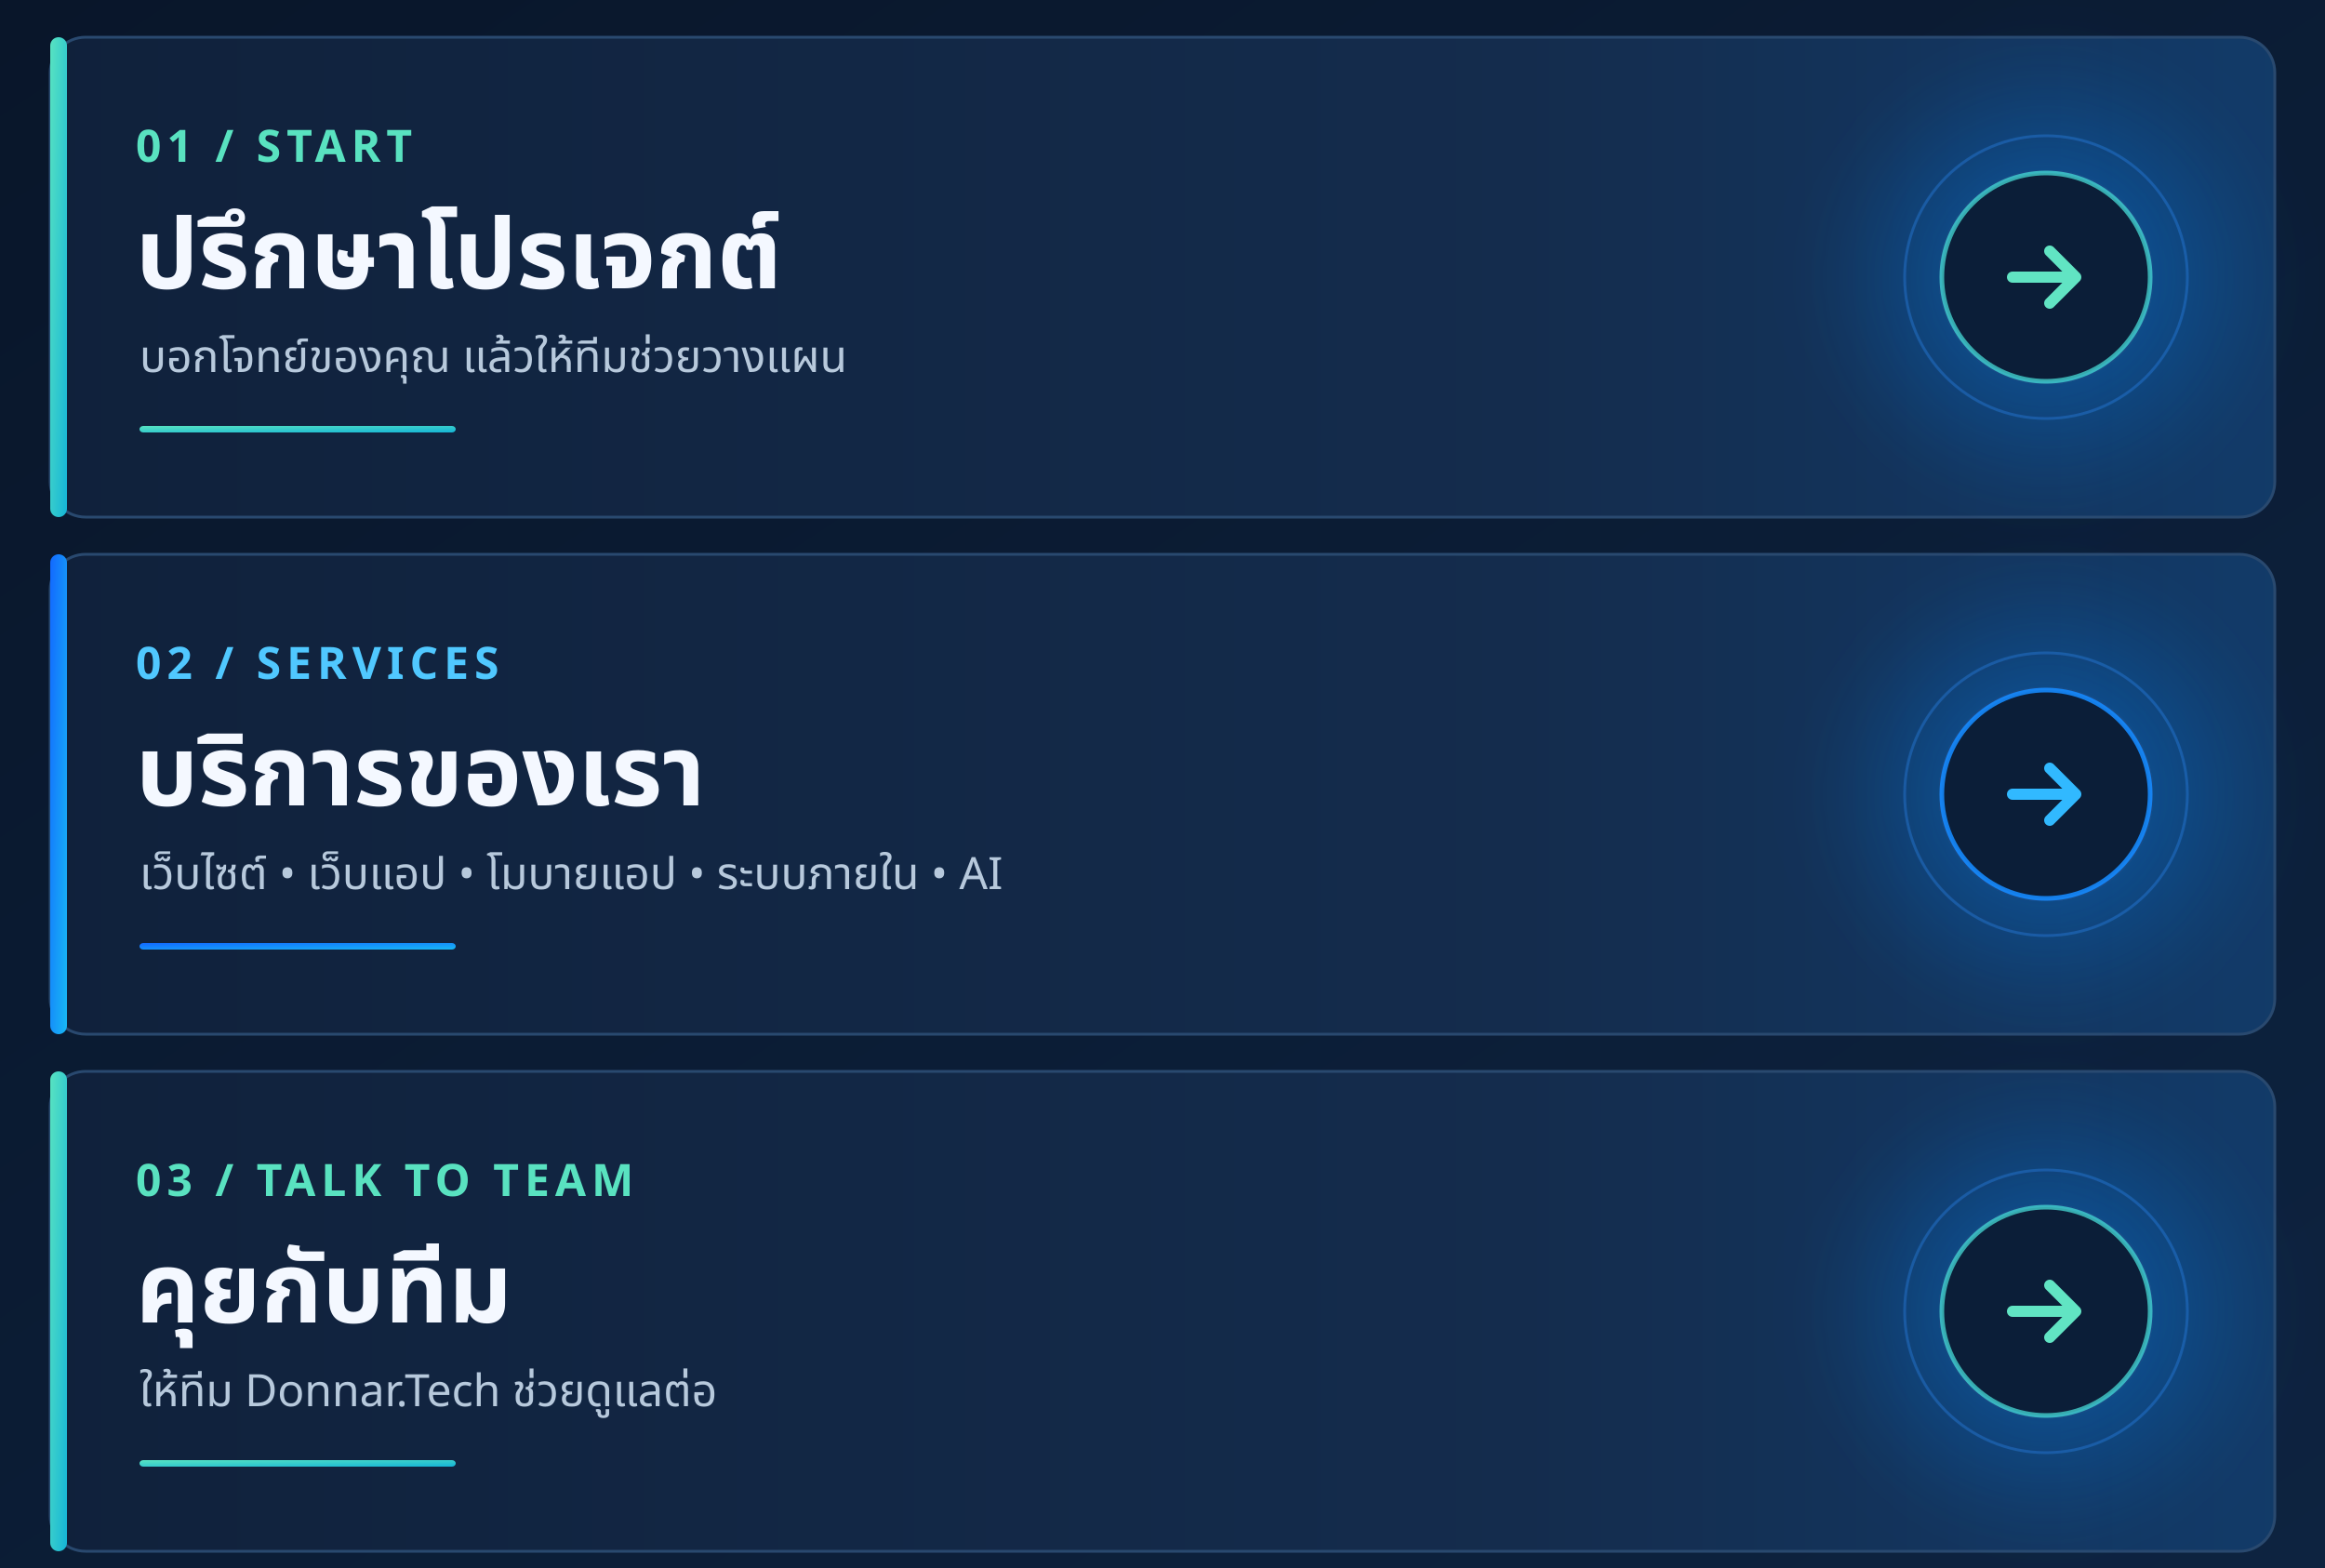
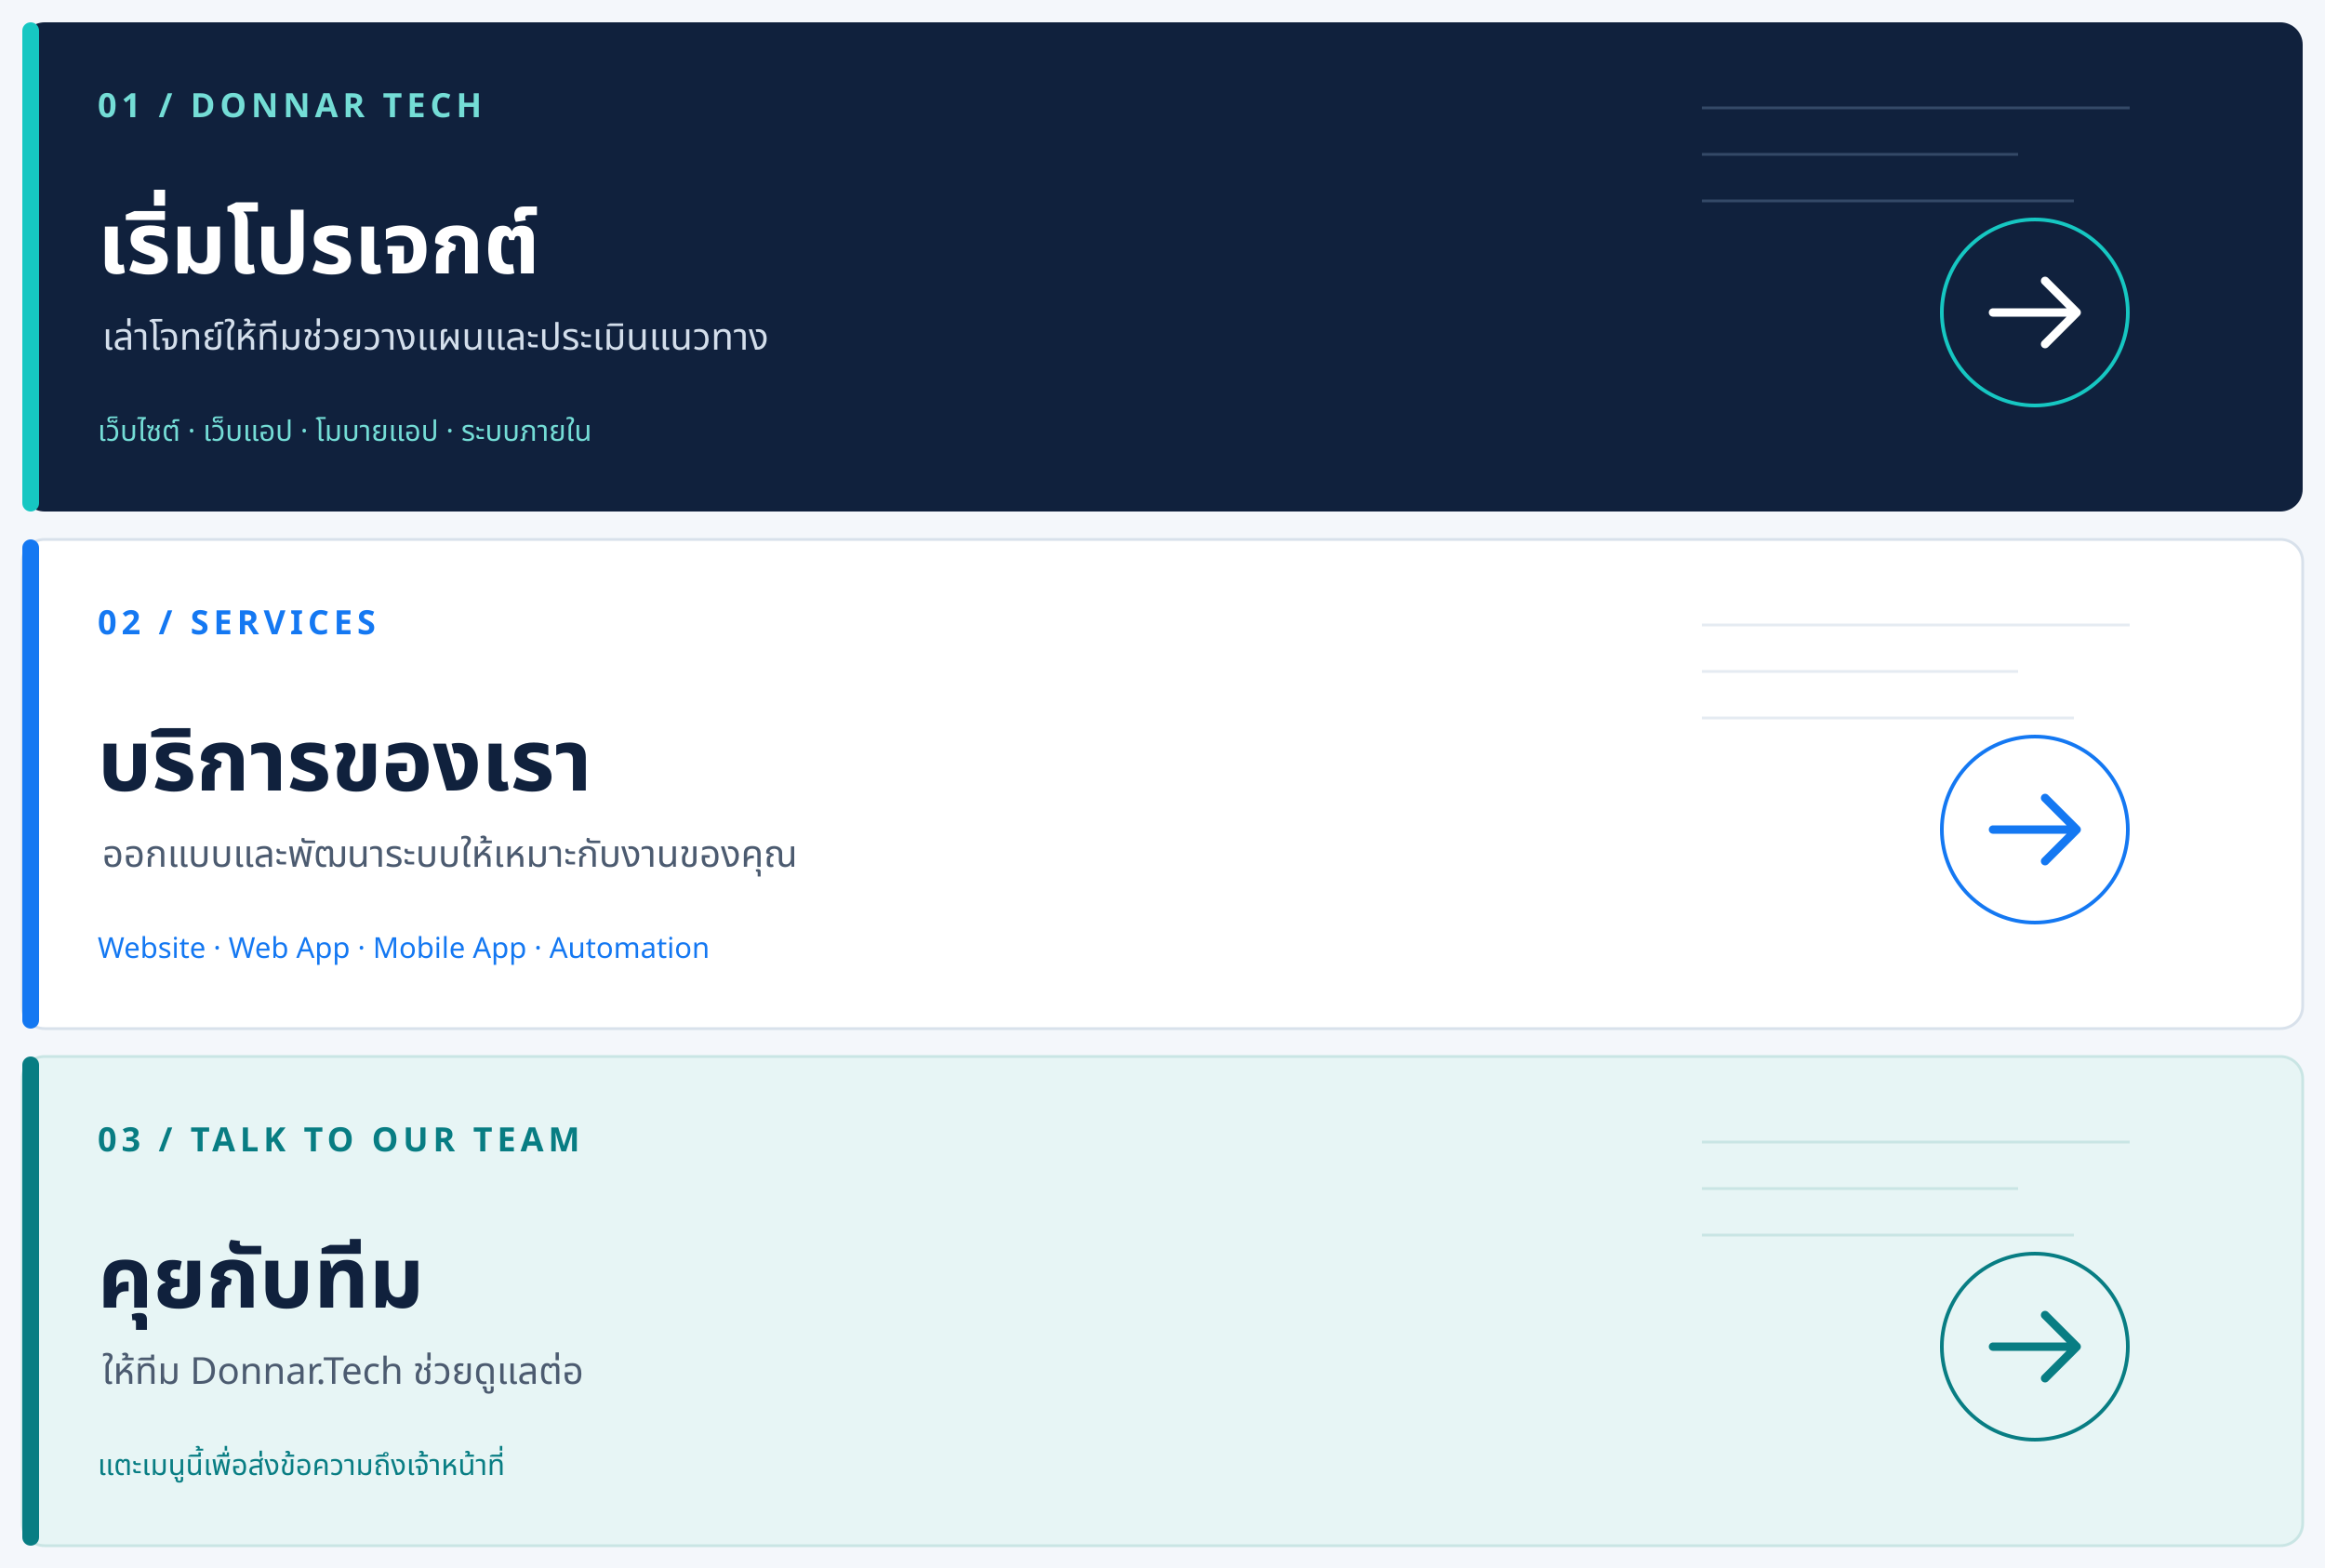
<svg xmlns="http://www.w3.org/2000/svg" width="2500" height="1686" viewBox="0 0 2500 1686">
-   <defs>
-     <linearGradient id="canvas" x1="0" y1="0" x2="1" y2="1">
-       <stop offset="0" stop-color="#09162A" />
-       <stop offset="1" stop-color="#0D2340" />
-     </linearGradient>
-     <linearGradient id="panel" x1="0" y1="0" x2="1" y2="0">
-       <stop offset="0" stop-color="#10213B" />
-       <stop offset="0.66" stop-color="#142C4D" />
-       <stop offset="1" stop-color="#123B69" />
-     </linearGradient>
-     <linearGradient id="blue" x1="0" y1="0" x2="1" y2="1">
-       <stop offset="0" stop-color="#1269FF" />
-       <stop offset="1" stop-color="#18B8F4" />
-     </linearGradient>
-     <linearGradient id="mint" x1="0" y1="0" x2="1" y2="1">
-       <stop offset="0" stop-color="#58E3C1" />
-       <stop offset="1" stop-color="#15B5D7" />
-     </linearGradient>
-     <radialGradient id="glow">
-       <stop offset="0" stop-color="#1687FF" stop-opacity="0.46" />
-       <stop offset="1" stop-color="#1687FF" stop-opacity="0" />
-     </radialGradient>
-     <filter id="soft" x="-30%" y="-30%" width="160%" height="160%">
-       <feGaussianBlur stdDeviation="34" />
-     </filter>
-   </defs>
-   <rect width="2500" height="1686" fill="url(#canvas)" />
-   <g font-family="Thonburi, 'Noto Sans Thai', Tahoma, sans-serif">
-     <g transform="translate(0 0)">
-       <rect x="54" y="40" width="2392" height="516" rx="38" fill="url(#panel)" stroke="#29496F" stroke-width="3" />
-       <rect x="54" y="40" width="18" height="516" rx="9" fill="url(#mint)" />
-       <circle cx="2200" cy="298" r="250" fill="url(#glow)" filter="url(#soft)" />
-       <circle cx="2200" cy="298" r="152" fill="none" stroke="#2F8FFF" stroke-opacity="0.32" stroke-width="3" />
-       <circle cx="2200" cy="298" r="112" fill="#0B1E38" stroke="#45D8D4" stroke-opacity="0.76" stroke-width="5" />
-       <path d="M2164 298h68m-28-28 28 28-28 28" fill="none" stroke="#61E4C3" stroke-linecap="round" stroke-linejoin="round" stroke-width="12" />
-       <text x="146" y="174" fill="#59E2C0" font-size="48" font-weight="700" letter-spacing="6">01  /  START</text>
-       <text x="146" y="310" fill="#F4F8FF" font-size="106" font-weight="700">ปรึกษาโปรเจกต์</text>
-       <text x="150" y="400" fill="#B7C9DC" font-size="48">บอกโจทย์ของคุณ แล้วให้ทีมช่วยวางแผน</text>
-       <rect x="150" y="458" width="340" height="7" rx="4" fill="url(#mint)" />
-     </g>
-     <g transform="translate(0 556)">
-       <rect x="54" y="40" width="2392" height="516" rx="38" fill="url(#panel)" stroke="#29496F" stroke-width="3" />
-       <rect x="54" y="40" width="18" height="516" rx="9" fill="url(#blue)" />
-       <circle cx="2200" cy="298" r="250" fill="url(#glow)" filter="url(#soft)" />
-       <circle cx="2200" cy="298" r="152" fill="none" stroke="#2F8FFF" stroke-opacity="0.32" stroke-width="3" />
-       <circle cx="2200" cy="298" r="112" fill="#0B1E38" stroke="#168BFF" stroke-opacity="0.88" stroke-width="5" />
-       <path d="M2164 298h68m-28-28 28 28-28 28" fill="none" stroke="#31B9FF" stroke-linecap="round" stroke-linejoin="round" stroke-width="12" />
-       <text x="146" y="174" fill="#50C8FF" font-size="48" font-weight="700" letter-spacing="6">02  /  SERVICES</text>
-       <text x="146" y="310" fill="#F4F8FF" font-size="106" font-weight="700">บริการของเรา</text>
-       <text x="150" y="400" fill="#B7C9DC" font-size="48">เว็บไซต์ • เว็บแอป • โมบายแอป • ระบบภายใน • AI</text>
-       <rect x="150" y="458" width="340" height="7" rx="4" fill="url(#blue)" />
-     </g>
-     <g transform="translate(0 1112)">
-       <rect x="54" y="40" width="2392" height="516" rx="38" fill="url(#panel)" stroke="#29496F" stroke-width="3" />
-       <rect x="54" y="40" width="18" height="516" rx="9" fill="url(#mint)" />
-       <circle cx="2200" cy="298" r="250" fill="url(#glow)" filter="url(#soft)" />
-       <circle cx="2200" cy="298" r="152" fill="none" stroke="#2F8FFF" stroke-opacity="0.32" stroke-width="3" />
-       <circle cx="2200" cy="298" r="112" fill="#0B1E38" stroke="#45D8D4" stroke-opacity="0.76" stroke-width="5" />
-       <path d="M2164 298h68m-28-28 28 28-28 28" fill="none" stroke="#61E4C3" stroke-linecap="round" stroke-linejoin="round" stroke-width="12" />
-       <text x="146" y="174" fill="#59E2C0" font-size="48" font-weight="700" letter-spacing="6">03  /  TALK TO TEAM</text>
-       <text x="146" y="310" fill="#F4F8FF" font-size="106" font-weight="700">คุยกับทีม</text>
-       <text x="150" y="400" fill="#B7C9DC" font-size="48">ให้ทีม Donnar.Tech ช่วยดูแลต่อ</text>
-       <rect x="150" y="458" width="340" height="7" rx="4" fill="url(#mint)" />
-     </g>
-   </g>
+   <rect width="2500" height="1686" fill="#f4f7fb" />
+   <rect x="24" y="24" width="2452" height="526" rx="24" fill="#10213d" />
+   <rect x="24" y="24" width="18" height="526" rx="9" fill="#16c7c2" />
+   <text x="105" y="126" fill="#74ddd6" font-family="Noto Sans Thai, sans-serif" font-size="36" font-weight="600" letter-spacing="5">01  /  DONNAR TECH</text>
+   <text x="105" y="294" fill="#ffffff" font-family="Noto Sans Thai, sans-serif" font-size="92" font-weight="700">เริ่มโปรเจกต์</text>
+   <text x="110" y="376" fill="#d3deeb" font-family="Noto Sans Thai, sans-serif" font-size="40" font-weight="400">เล่าโจทย์ให้ทีมช่วยวางแผนและประเมินแนวทาง</text>
+   <path d="M1830 116h460M1830 166h340M1830 216h400" stroke="#344967" stroke-width="3" />
+   <circle cx="2188" cy="336" r="100" fill="none" stroke="#16c7c2" stroke-width="4" />
+   <path d="M2143 336h88m-32-34 34 34-34 34" fill="none" stroke="#ffffff" stroke-width="9" stroke-linecap="round" stroke-linejoin="round" />
+   <text x="105" y="474" fill="#74ddd6" font-family="Noto Sans Thai, sans-serif" font-size="31" font-weight="500">เว็บไซต์   ·   เว็บแอป   ·   โมบายแอป   ·   ระบบภายใน</text>
+   <rect x="24" y="580" width="2452" height="526" rx="24" fill="#ffffff" stroke="#d8e1eb" stroke-width="3" />
+   <rect x="24" y="580" width="18" height="526" rx="9" fill="#1478f2" />
+   <text x="105" y="682" fill="#1478f2" font-family="Noto Sans Thai, sans-serif" font-size="36" font-weight="600" letter-spacing="5">02  /  SERVICES</text>
+   <text x="105" y="850" fill="#10213d" font-family="Noto Sans Thai, sans-serif" font-size="92" font-weight="700">บริการของเรา</text>
+   <text x="110" y="932" fill="#4c5b70" font-family="Noto Sans Thai, sans-serif" font-size="40" font-weight="400">ออกแบบและพัฒนาระบบให้เหมาะกับงานของคุณ</text>
+   <path d="M1830 672h460M1830 722h340M1830 772h400" stroke="#e5ebf2" stroke-width="3" />
+   <circle cx="2188" cy="892" r="100" fill="none" stroke="#1478f2" stroke-width="4" />
+   <path d="M2143 892h88m-32-34 34 34-34 34" fill="none" stroke="#1478f2" stroke-width="9" stroke-linecap="round" stroke-linejoin="round" />
+   <text x="105" y="1030" fill="#1478f2" font-family="Noto Sans Thai, sans-serif" font-size="31" font-weight="500">Website   ·   Web App   ·   Mobile App   ·   Automation</text>
+   <rect x="24" y="1136" width="2452" height="526" rx="24" fill="#e7f5f5" stroke="#c9e5e4" stroke-width="3" />
+   <rect x="24" y="1136" width="18" height="526" rx="9" fill="#087d83" />
+   <text x="105" y="1238" fill="#087d83" font-family="Noto Sans Thai, sans-serif" font-size="36" font-weight="600" letter-spacing="5">03  /  TALK TO OUR TEAM</text>
+   <text x="105" y="1406" fill="#10213d" font-family="Noto Sans Thai, sans-serif" font-size="92" font-weight="700">คุยกับทีม</text>
+   <text x="110" y="1488" fill="#4c5b70" font-family="Noto Sans Thai, sans-serif" font-size="40" font-weight="400">ให้ทีม Donnar.Tech ช่วยดูแลต่อ</text>
+   <path d="M1830 1228h460M1830 1278h340M1830 1328h400" stroke="#c9e5e4" stroke-width="3" />
+   <circle cx="2188" cy="1448" r="100" fill="none" stroke="#087d83" stroke-width="4" />
+   <path d="M2143 1448h88m-32-34 34 34-34 34" fill="none" stroke="#087d83" stroke-width="9" stroke-linecap="round" stroke-linejoin="round" />
+   <text x="105" y="1586" fill="#087d83" font-family="Noto Sans Thai, sans-serif" font-size="31" font-weight="500">แตะเมนูนี้เพื่อส่งข้อความถึงเจ้าหน้าที่</text>
</svg>
